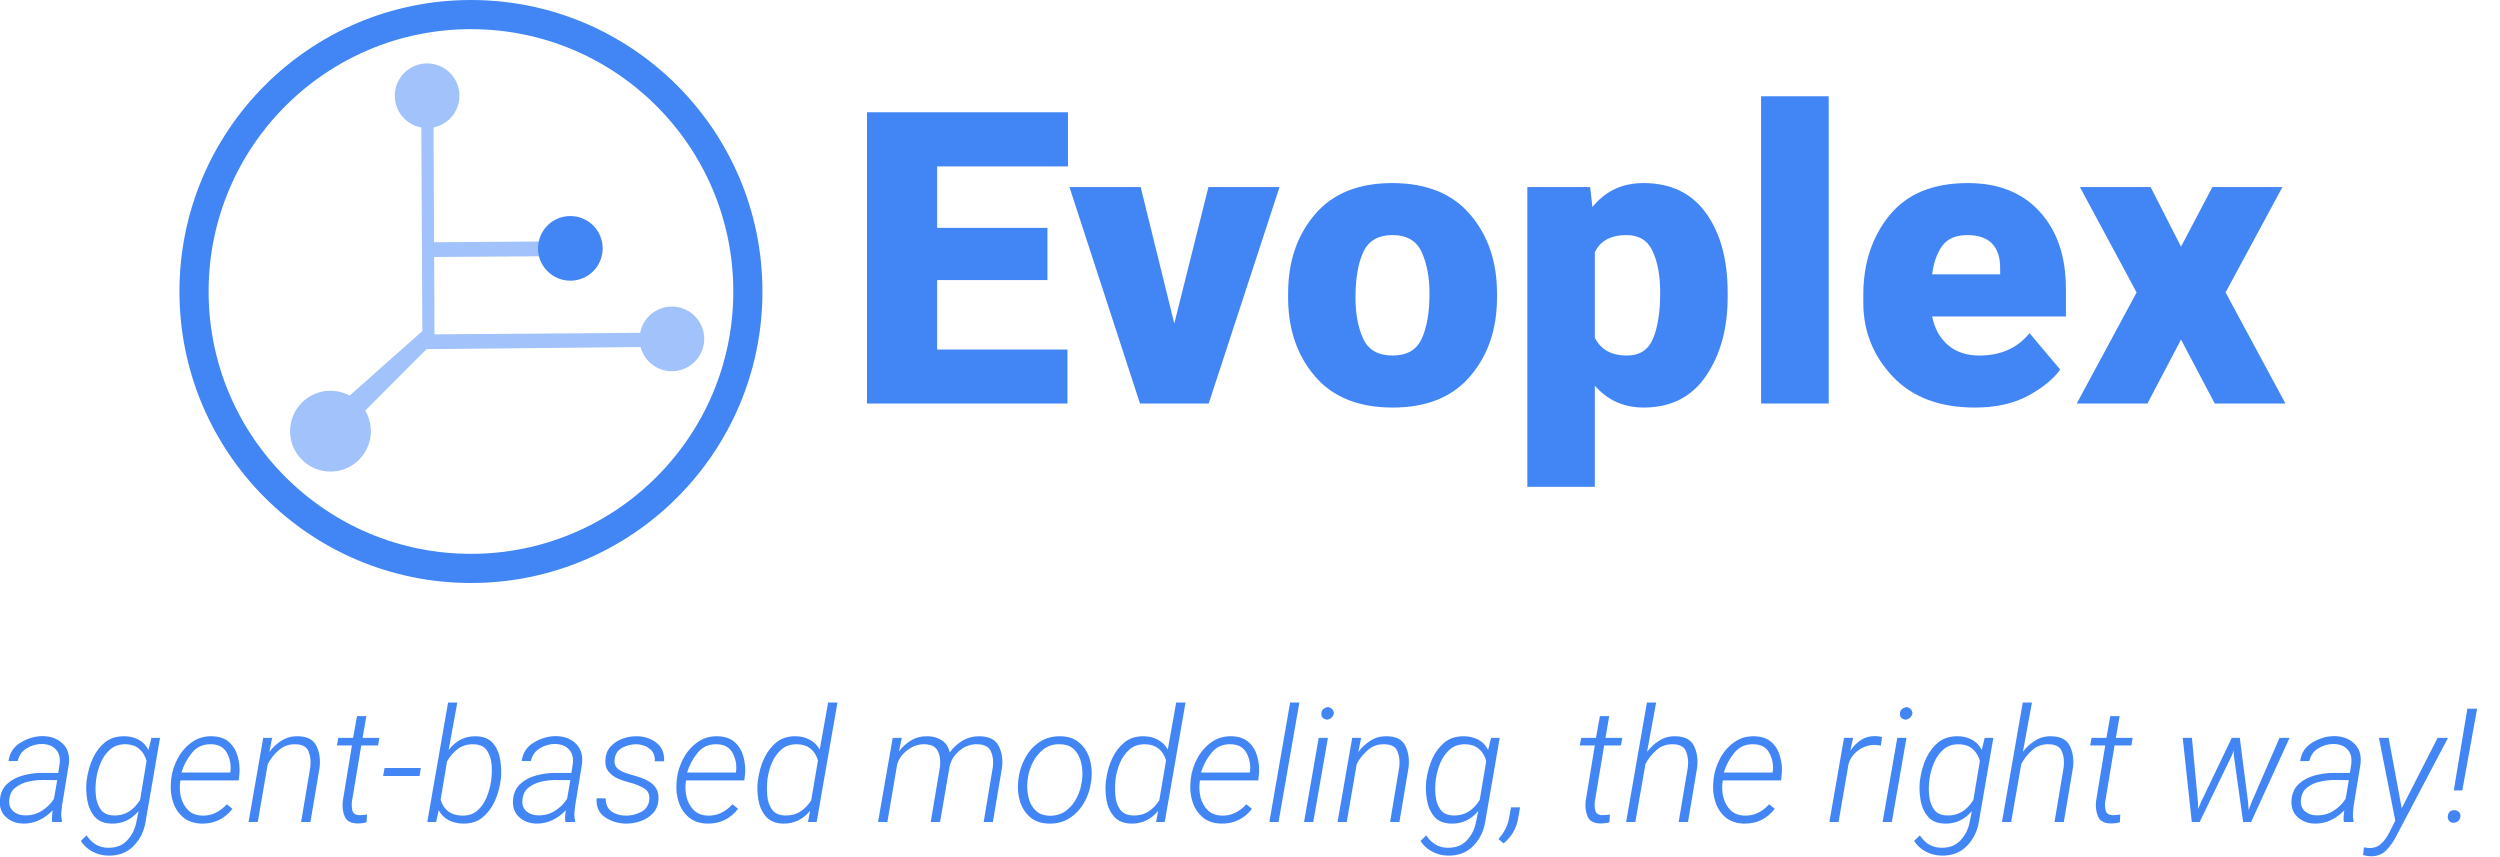
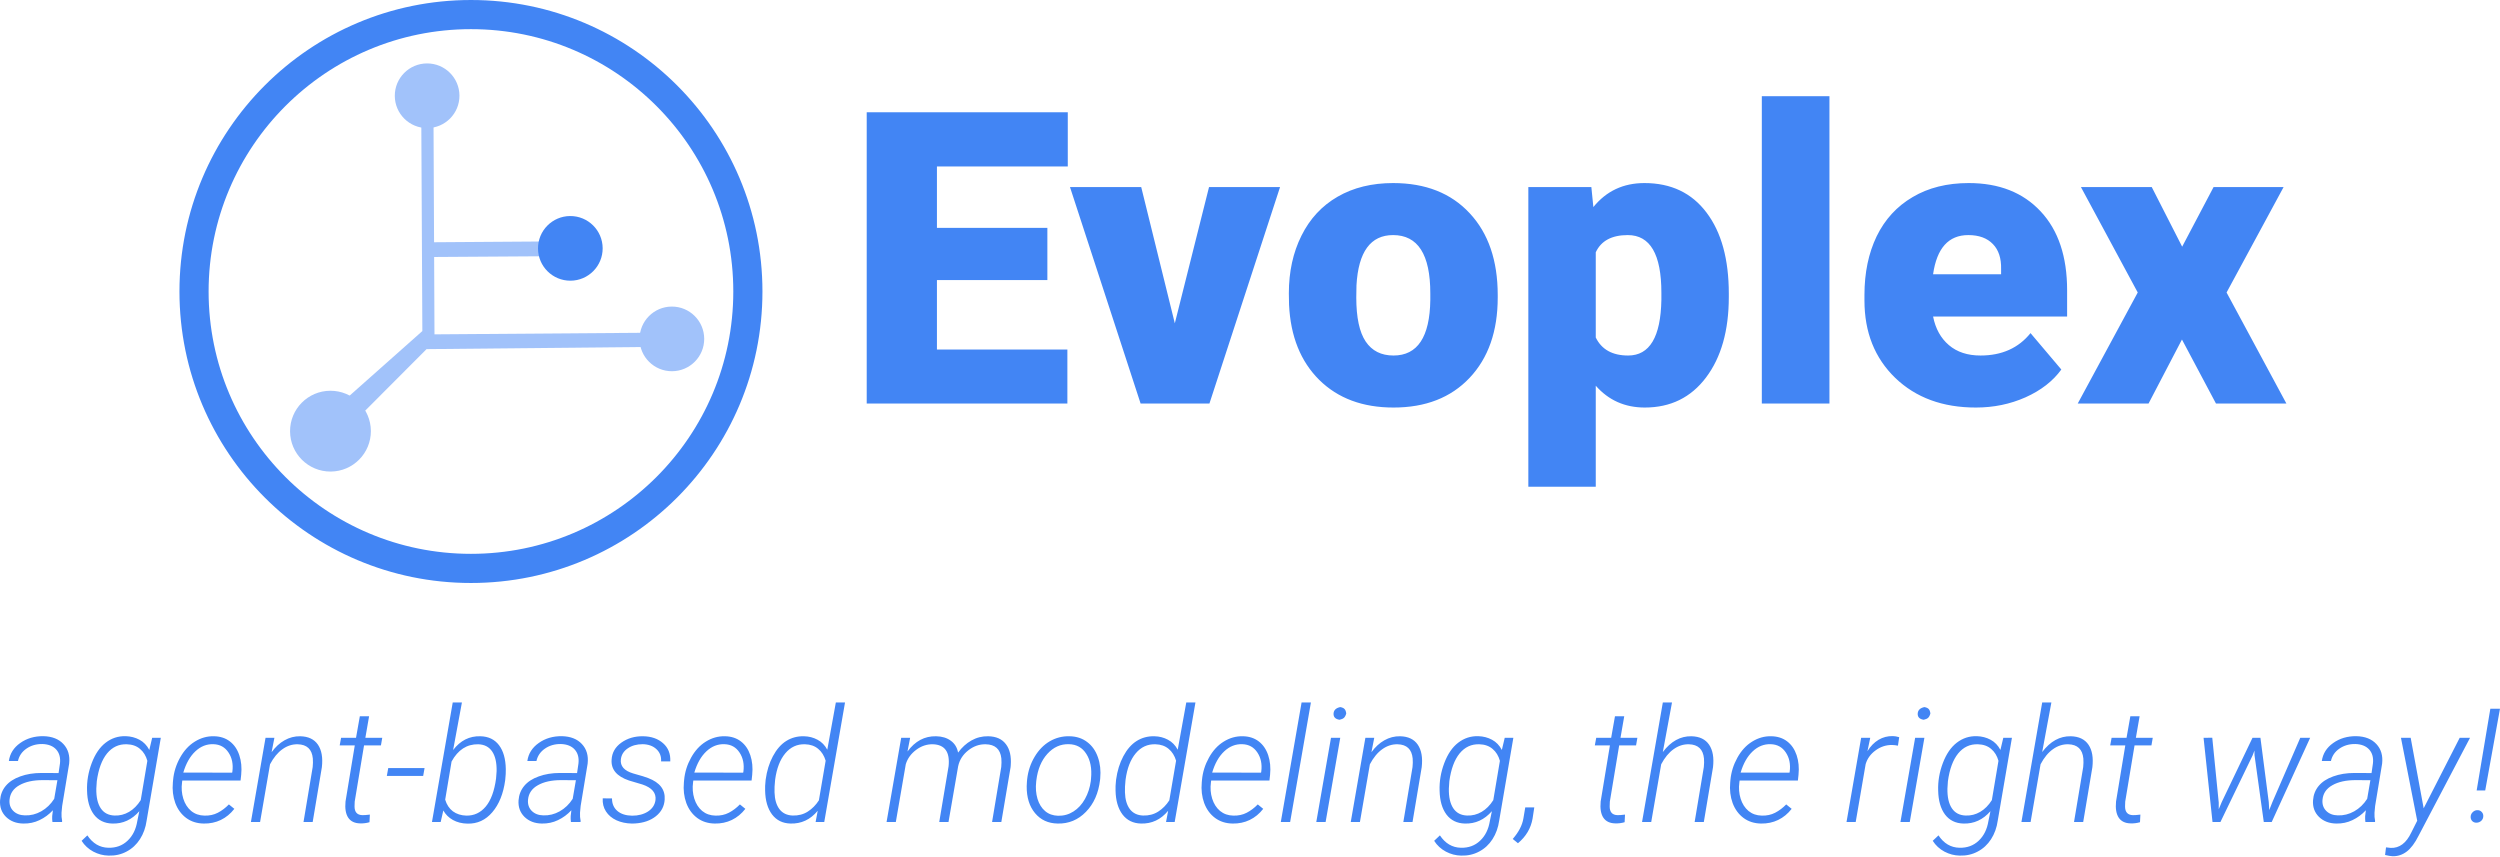
<svg xmlns="http://www.w3.org/2000/svg" viewBox="0 0 292.869 100.305" width="292.868" height="100.305">
-   <text y="59.045" x="101.367" style="line-height:25px;-inkscape-font-specification:'Roboto Medium'" font-weight="500" font-size="48" font-family="Roboto" letter-spacing="0" word-spacing="0" fill="#4285f4" stroke-width="1.4" stroke-linejoin="round" transform="translate(-2.412 -11.772)">
-     <tspan style="-inkscape-font-specification:'Roboto Heavy'" y="59.045" x="101.367" font-weight="900">Evoplex</tspan>
-   </text>
+   <g style="line-height:25px;-inkscape-font-specification:'Roboto Medium'">
+     <path d="M122.697 32.812H109.76v8.133h15.281v6.328h-23.508V13.148h23.555V19.5H109.76v7.195h12.937zm14.93 5.063l4.008-15.961h8.32l-8.273 25.359h-8.063l-8.273-25.36h8.344zm13.359-3.516q0-3.797 1.477-6.75 1.477-2.977 4.242-4.57 2.766-1.594 6.492-1.594 5.696 0 8.977 3.539 3.281 3.516 3.281 9.586v.281q0 5.93-3.304 9.422-3.282 3.469-8.907 3.469-5.414 0-8.695-3.235-3.281-3.257-3.54-8.812zm7.899.492q0 3.516 1.101 5.156 1.102 1.641 3.258 1.641 4.22 0 4.313-6.492v-.797q0-6.82-4.36-6.82-3.96 0-4.289 5.882zm43.641-.071q0 5.907-2.672 9.446-2.649 3.516-7.172 3.516-3.492 0-5.742-2.555v11.836h-7.899v-35.11h7.383l.234 2.344q2.274-2.812 5.977-2.812 4.687 0 7.289 3.469 2.602 3.445 2.602 9.492zm-7.899-.491q0-6.75-3.937-6.75-2.813 0-3.75 2.015v9.985q1.03 2.109 3.796 2.109 3.774 0 3.891-6.516zm19.688 12.984h-7.922v-36h7.922zm17.155.469q-5.835 0-9.444-3.469-3.61-3.492-3.61-9.07v-.657q0-3.89 1.43-6.867 1.453-2.976 4.219-4.594 2.765-1.64 6.562-1.64 5.344 0 8.438 3.328 3.093 3.305 3.093 9.234v3.07h-15.703q.422 2.133 1.852 3.352 1.43 1.219 3.703 1.219 3.75 0 5.86-2.625l3.609 4.266q-1.477 2.039-4.196 3.257-2.695 1.196-5.812 1.196zm-.89-20.203q-3.469 0-4.125 4.593h7.969v-.609q.047-1.898-.96-2.93-1.009-1.054-2.884-1.054zm25.055 1.359l3.68-6.984h8.203l-6.68 12.351 7.008 13.008h-8.25l-3.985-7.5-3.914 7.5h-8.296l7.03-13.008-6.655-12.351h8.296z" style="-inkscape-font-specification:'Roboto Heavy'" aria-label="Evoplex" font-weight="900" font-size="48" font-family="Roboto" letter-spacing="0" word-spacing="0" fill="#4285f4" />
+   </g>
  <g transform="translate(21.023) scale(.69072)">
    <path d="M66.481 43.431l-4.576-2.477-18.722.132-.092-20.05-2.095-4.543.199 39.655-21.689 19.256 3.193 3.07 19.208-19.261 41.912-.413-4.52-2.364-36.046.27-.058-13.12z" fill="#a1c2fa" />
    <circle cx="49.438" cy="49.438" r="46.966" fill="none" stroke="#4285f4" stroke-width="4.944" />
    <g fill-rule="evenodd">
      <path d="M41.977 10.756a5.482 5.482 0 0 0-5.455 5.51 5.482 5.482 0 0 0 5.51 5.455 5.482 5.482 0 0 0 5.455-5.51 5.482 5.482 0 0 0-5.51-5.455z" fill="#a1c2fa" />
      <path d="M66.266 36.64a5.482 5.482 0 0 0-5.455 5.51 5.482 5.482 0 0 0 5.51 5.456 5.482 5.482 0 0 0 5.455-5.51 5.482 5.482 0 0 0-5.51-5.455z" fill="#4285f4" />
      <path d="M83.489 51.995a5.482 5.482 0 0 0-5.455 5.51 5.482 5.482 0 0 0 5.51 5.455 5.482 5.482 0 0 0 5.455-5.51 5.482 5.482 0 0 0-5.51-5.455zM25.577 66.272a6.853 6.853 0 0 0-6.819 6.888 6.853 6.853 0 0 0 6.888 6.818 6.853 6.853 0 0 0 6.818-6.887 6.853 6.853 0 0 0-6.887-6.819z" fill="#a1c2fa" />
    </g>
  </g>
-   <text style="line-height:28px;-inkscape-font-specification:Lato" x="-.411" y="96.294" font-weight="400" font-size="29.333" font-family="Lato" letter-spacing="0" word-spacing="0" fill="#4285f4">
-     <tspan x="-.411" y="96.294" style="-inkscape-font-specification:'Roboto Light Italic'" font-style="italic" font-weight="300" font-size="18.667" font-family="Roboto">agent-based modeling, the right way!</tspan>
-   </text>
+   <g style="line-height:28px;-inkscape-font-specification:Lato">
+     <path d="M6.142 96.294q-.046-.346-.027-.693l.082-.683q-.684.738-1.568 1.157-.875.42-1.896.401-1.249-.018-2.032-.783-.775-.775-.693-1.942.073-.975.665-1.686.602-.72 1.705-1.112 1.103-.401 2.47-.401l2.014.01.164-1.131q.11-1.012-.437-1.623-.547-.61-1.614-.647-1.075-.018-1.877.538-.793.547-.994 1.45H1.038q.182-1.295 1.33-2.106 1.149-.82 2.717-.802 1.522.036 2.342.92.83.884.675 2.297l-.82 4.959-.074.793q-.027.492.073.975l-.018.11zm-3.227-.775q1.003.037 1.914-.474.921-.52 1.523-1.467l.373-2.178-1.74-.01q-1.66 0-2.708.593-1.048.583-1.157 1.677-.082.802.42 1.322.51.52 1.375.537zm11.813-9.279q.884.028 1.613.42.73.392 1.149 1.194l.337-1.422h1.012l-1.66 9.689q-.172 1.24-.783 2.187-.61.948-1.568 1.45-.948.51-2.114.474-.93-.019-1.778-.465-.857-.456-1.376-1.267l.674-.638q.94 1.413 2.452 1.45 1.35.036 2.252-.821.911-.848 1.148-2.315l.237-1.149q-1.313 1.504-3.163 1.45-1.385-.037-2.16-1.058-.766-1.03-.802-2.798-.055-1.632.547-3.227.601-1.595 1.631-2.388 1.04-.802 2.352-.765zm-3.39 5.287l-.055.848q-.028 1.495.52 2.315.546.811 1.612.848.912.036 1.705-.429.793-.465 1.367-1.376l.775-4.603q-.246-.884-.857-1.394-.602-.52-1.55-.547-1.394-.046-2.315 1.075-.911 1.121-1.203 3.263zm12.522 4.949q-1.184-.018-2.05-.656-.866-.647-1.276-1.75-.401-1.112-.283-2.397l.028-.31q.127-1.367.81-2.597.684-1.24 1.733-1.887 1.048-.656 2.242-.63 1.103.02 1.86.602.765.584 1.111 1.623.347 1.039.219 2.297l-.073.665h-6.827l-.027.219q-.137.993.146 1.905.282.902.92 1.44.647.529 1.55.547.875.027 1.577-.337.701-.365 1.294-.976l.638.52q-.666.857-1.586 1.303-.912.438-2.005.42zm1.15-9.296q-1.186-.046-2.125.838-.938.884-1.412 2.488l5.724.01.027-.137q.164-1.294-.456-2.224-.62-.939-1.759-.975zm7.136-.748l-.328 1.686q.656-.911 1.513-1.394.866-.492 1.85-.474 1.422.036 2.069.993t.456 2.634l-1.076 6.417h-1.075l1.075-6.435q.055-.52.018-1.002-.154-1.623-1.768-1.668-.957-.019-1.786.574-.83.583-1.459 1.768l-1.166 6.763h-1.076l1.714-9.862zm11.092-2.525l-.437 2.525h1.978l-.155.893h-1.978l-1.094 6.581-.018.565q0 .994.911 1.021.283.01.884-.064l-.045.893q-.538.155-1.094.137-.957-.018-1.394-.665-.438-.656-.32-1.896l1.085-6.572h-1.768l.164-.893h1.75l.447-2.525zm6.335 6.991h-4.257l.165-.92h4.256zm9.607.511q-.32 2.351-1.504 3.737-1.176 1.385-2.917 1.34-.966-.019-1.704-.429-.73-.41-1.121-1.112l-.31 1.35h-1.021l2.433-14h1.076l-1.03 5.568q1.267-1.668 3.2-1.613 1.412.036 2.178 1.048.765 1.012.793 2.798.009.584-.055 1.121zm-1.067-.21l.064-.866q.027-1.485-.52-2.297-.546-.81-1.63-.847-1.997-.037-3.127 2.023l-.748 4.466q.265.884.903 1.367.647.474 1.567.502 1.359.027 2.27-1.048.92-1.085 1.221-3.3zm8.769 5.095q-.046-.346-.028-.693l.082-.683q-.683.738-1.567 1.157-.875.42-1.896.401-1.249-.018-2.033-.783-.775-.775-.693-1.942.073-.975.666-1.686.601-.72 1.704-1.112 1.103-.401 2.47-.401l2.015.01.164-1.131q.109-1.012-.438-1.623-.547-.61-1.613-.647-1.076-.018-1.878.538-.793.547-.993 1.45h-1.067q.183-1.295 1.331-2.106 1.149-.82 2.716-.802 1.522.036 2.343.92.83.884.674 2.297l-.82 4.959-.073.793q-.027.492.073.975l-.018.11zm-3.227-.775q1.003.037 1.914-.474.92-.52 1.522-1.467l.374-2.178-1.741-.01q-1.659 0-2.707.593-1.048.583-1.158 1.677-.082.802.42 1.322.51.52 1.376.537zm13.135-1.795q.145-1.258-1.532-1.823l-1.568-.465q-2.16-.73-2.042-2.434.064-1.23 1.13-1.996 1.076-.774 2.553-.756 1.449.018 2.351.82.903.793.839 2.124h-1.076q.055-.884-.556-1.44-.601-.556-1.604-.574-1.039 0-1.75.492-.71.483-.802 1.285-.137 1.176 1.44 1.65l1.14.328.61.21q2.06.774 1.942 2.524-.073 1.185-1.03 1.95-.948.757-2.452.848l-.374.01q-.993-.019-1.795-.383-.803-.374-1.23-1.04-.43-.665-.375-1.53l1.085.008q0 .93.629 1.468.629.538 1.732.556 1.093 0 1.86-.492.765-.502.874-1.34zm6.935 2.752q-1.185-.018-2.05-.656-.866-.647-1.277-1.75-.4-1.112-.282-2.397l.027-.31q.128-1.367.811-2.597.684-1.24 1.732-1.887 1.048-.656 2.242-.63 1.103.02 1.86.602.765.584 1.112 1.623.346 1.039.219 2.297l-.073.665h-6.827l-.028.219q-.136.993.146 1.905.283.902.92 1.44.648.529 1.55.547.875.027 1.577-.337.702-.365 1.294-.976l.638.52q-.665.857-1.585 1.303-.912.438-2.006.42zm1.149-9.296q-1.185-.046-2.124.838-.939.884-1.413 2.488l5.724.01.028-.137q.164-1.294-.456-2.224-.62-.939-1.76-.975zm4.821 4.156q.21-1.55.848-2.744.638-1.203 1.559-1.786.93-.583 2.078-.556.875.018 1.595.41.72.383 1.14 1.167l1.002-5.533h1.075l-2.433 14h-1.012l.246-1.312q-1.285 1.55-3.19 1.494-1.376-.036-2.16-1.066-.775-1.039-.811-2.789-.019-.565.045-1.094zm1.094.182q-.073.61-.055 1.303.037 1.25.575 1.97.547.71 1.55.747 1.01.027 1.776-.465.766-.492 1.295-1.313l.793-4.648q-.265-.884-.875-1.386-.602-.51-1.54-.537-1.386-.046-2.316 1.066-.92 1.103-1.185 3.072zm15.832-5.086l-.31 1.604q1.331-1.823 3.345-1.786 1.04.018 1.723.52.693.5.857 1.394.674-.92 1.567-1.422.903-.51 1.96-.492 1.404.027 2.078.93.684.893.565 2.479l-.018.21-1.085 6.425h-1.084l1.075-6.444q.055-.538.01-1.02-.183-1.614-1.842-1.641-1.112-.019-2.05.729-.93.738-1.167 1.85l-1.13 6.526h-1.085l1.094-6.526q.264-2.516-1.85-2.58-1.049-.018-1.951.657-.902.674-1.212 1.677l-1.167 6.772h-1.085l1.714-9.862zm13.709 4.84q.164-1.431.874-2.616.711-1.194 1.769-1.814 1.066-.62 2.306-.592 1.221.018 2.078.674.866.647 1.258 1.778.4 1.12.273 2.488l-.018.173q-.274 2.333-1.659 3.746-1.376 1.413-3.309 1.367-1.658-.027-2.652-1.22-.993-1.195-.975-3.155l.027-.52zm1.057.31q-.119 1.085.155 2.005.282.912.893 1.431.61.52 1.522.547.984.018 1.796-.501.82-.52 1.349-1.468.528-.948.683-2.096l.027-.3q.165-1.76-.546-2.872-.702-1.121-2.042-1.148-1.458-.046-2.525 1.13-1.057 1.166-1.294 3.108zm9.36-.246q.21-1.55.848-2.744.638-1.203 1.559-1.786.93-.583 2.078-.556.875.018 1.595.41.72.383 1.14 1.167l1.002-5.533h1.075l-2.433 14h-1.012l.246-1.312q-1.285 1.55-3.19 1.494-1.376-.036-2.16-1.066-.775-1.039-.811-2.789-.019-.565.045-1.094zm1.094.182q-.073.61-.055 1.303.037 1.25.575 1.97.547.71 1.55.747 1.01.027 1.777-.465.765-.492 1.294-1.313l.793-4.648q-.265-.884-.875-1.386-.602-.51-1.54-.537-1.386-.046-2.316 1.066-.92 1.103-1.185 3.072zm12.551 4.958q-1.185-.018-2.05-.656-.867-.647-1.277-1.75-.4-1.112-.282-2.397l.027-.31q.128-1.367.811-2.597.684-1.24 1.732-1.887 1.048-.656 2.242-.63 1.103.02 1.86.602.765.584 1.111 1.623.347 1.039.22 2.297l-.074.665h-6.827l-.027.219q-.137.993.146 1.905.283.902.92 1.44.648.529 1.55.547.875.027 1.577-.337.702-.365 1.294-.976l.638.52q-.665.857-1.586 1.303-.911.438-2.005.42zm1.148-9.296q-1.184-.046-2.123.838-.94.884-1.413 2.488l5.724.01.027-.137q.164-1.294-.456-2.224-.62-.939-1.759-.975zm5.597 9.114h-1.094l2.434-14h1.093zm4.156 0h-1.094l1.723-9.862h1.085zm.93-12.715q.045-.592.784-.747.355.064.5.228.156.155.201.52-.09.346-.264.51-.173.155-.52.228-.738-.11-.701-.739zm4.767 2.853l-.329 1.686q.657-.911 1.514-1.394.865-.492 1.85-.474 1.422.036 2.069.993t.456 2.634l-1.076 6.417h-1.076l1.076-6.435q.055-.52.018-1.002-.155-1.623-1.768-1.668-.957-.019-1.787.574-.829.583-1.458 1.768l-1.167 6.763h-1.075l1.714-9.862zm12.186-.192q.884.028 1.613.42.73.392 1.149 1.194l.337-1.422h1.011l-1.658 9.689q-.174 1.24-.784 2.187-.61.948-1.568 1.45-.948.51-2.115.474-.93-.019-1.777-.465-.857-.456-1.376-1.267l.674-.638q.94 1.413 2.452 1.45 1.35.036 2.251-.821.912-.848 1.149-2.315l.237-1.149q-1.313 1.504-3.163 1.45-1.385-.037-2.16-1.058-.766-1.03-.802-2.798-.055-1.632.547-3.227.601-1.595 1.631-2.388 1.04-.802 2.352-.765zm-3.39 5.287l-.056.848q-.027 1.495.52 2.315.547.811 1.613.848.912.036 1.705-.429.793-.465 1.367-1.376l.775-4.603q-.246-.884-.857-1.394-.602-.52-1.55-.547-1.394-.046-2.315 1.075-.911 1.121-1.203 3.263zm8.038 7.255l-.61-.5q1.048-1.204 1.248-2.407l.219-1.294h1.057l-.2 1.312q-.301 1.714-1.714 2.89zm12.451-14.875l-.438 2.525h1.978l-.155.893h-1.978l-1.093 6.581-.019.565q0 .994.912 1.021.282.01.884-.064l-.046.893q-.537.155-1.093.137-.957-.018-1.395-.665-.437-.656-.319-1.896l1.085-6.572h-1.769l.165-.893h1.75l.446-2.525zm4.521 4.193q1.421-1.887 3.354-1.85 1.422.036 2.069.993t.456 2.634l-1.076 6.417h-1.076l1.076-6.435q.055-.52.018-1.002-.155-1.623-1.768-1.668-.957-.019-1.786.574-.83.583-1.459 1.768l-1.167 6.763h-1.075l2.434-14h1.075zm11.502 8.376q-1.185-.018-2.05-.656-.866-.647-1.277-1.75-.4-1.112-.282-2.397l.027-.31q.128-1.367.811-2.597.684-1.24 1.732-1.887 1.048-.656 2.242-.63 1.103.02 1.86.602.765.584 1.112 1.623.346 1.039.218 2.297l-.072.665h-6.827l-.028.219q-.136.993.146 1.905.283.902.92 1.44.648.529 1.55.547.875.027 1.577-.337.702-.365 1.294-.976l.638.52q-.665.857-1.586 1.303-.911.438-2.005.42zm1.149-9.296q-1.185-.046-2.124.838-.939.884-1.413 2.488l5.724.01.027-.137q.165-1.294-.455-2.224-.62-.939-1.76-.975zm14.893.173q-.356-.073-.72-.082-1.04 0-1.905.638-.866.629-1.158 1.604l-1.166 6.781h-1.076l1.714-9.862h1.066L218.767 88q.538-.875 1.294-1.33.766-.457 1.677-.438.32 0 .748.127zm1.385 8.941h-1.093l1.722-9.862h1.085zm.93-12.715q.046-.592.784-.747.355.064.501.228.155.155.2.52-.09.346-.264.51-.173.155-.52.228-.737-.11-.701-.739zm6.927 2.661q.884.028 1.613.42.73.392 1.149 1.194l.337-1.422h1.012l-1.66 9.689q-.172 1.24-.783 2.187-.61.948-1.568 1.45-.948.51-2.114.474-.93-.019-1.778-.465-.856-.456-1.376-1.267l.675-.638q.938 1.413 2.451 1.45 1.35.036 2.252-.821.911-.848 1.148-2.315l.237-1.149q-1.312 1.504-3.163 1.45-1.385-.037-2.16-1.058-.765-1.03-.802-2.798-.055-1.632.547-3.227.602-1.595 1.632-2.388 1.039-.802 2.351-.765zm-3.39 5.287l-.055.848q-.028 1.495.52 2.315.546.811 1.613.848.911.036 1.704-.429.793-.465 1.367-1.376l.775-4.603q-.246-.884-.857-1.394-.601-.52-1.55-.547-1.394-.046-2.314 1.075-.912 1.121-1.204 3.263zm11.046-3.427q1.422-1.887 3.354-1.85 1.422.036 2.07.993.647.957.455 2.634l-1.075 6.417h-1.076l1.076-6.435q.054-.52.018-1.002-.155-1.623-1.768-1.668-.957-.019-1.787.574-.83.583-1.458 1.768l-1.167 6.763h-1.075l2.433-14h1.076zm11.412-4.193l-.438 2.525h1.978l-.155.893h-1.978l-1.093 6.581-.019.565q0 .994.912 1.021.282.01.884-.064l-.046.893q-.537.155-1.093.137-.957-.018-1.395-.665-.437-.656-.319-1.896l1.085-6.572h-1.769l.165-.893h1.75l.446-2.525zm9.27 10.118v.774l.355-.847 3.6-7.52h.93l.975 7.538.055.93.373-.94 3.263-7.528h1.158l-4.503 9.862h-.93l-1.084-7.82-.009-.547-.21.556-3.773 7.811h-.93l-1.048-9.862 1.02-.009zm17.18 2.269q-.045-.346-.027-.693l.082-.683q-.684.738-1.568 1.157-.875.42-1.896.401-1.248-.018-2.032-.783-.775-.775-.693-1.942.073-.975.666-1.686.601-.72 1.704-1.112 1.103-.401 2.47-.401l2.014.01.164-1.131q.11-1.012-.437-1.623-.547-.61-1.613-.647-1.076-.018-1.878.538-.793.547-.993 1.45h-1.067q.182-1.295 1.33-2.106 1.15-.82 2.717-.802 1.522.036 2.342.92.83.884.675 2.297l-.82 4.959-.073.793q-.028.492.073.975l-.019.11zm-3.226-.775q1.002.037 1.914-.474.92-.52 1.522-1.467l.374-2.178-1.741-.01q-1.66 0-2.707.593-1.048.583-1.158 1.677-.082.802.42 1.322.51.52 1.376.537zm10.053-.829l4.22-8.258h1.212l-6.015 11.448q-.666 1.33-1.413 1.887-.738.556-1.65.538-.346-.019-.875-.146l.11-.893.547.063q1.53.064 2.415-1.804l.693-1.377-1.905-9.716h1.139zm7.21-2.087h-1.003l1.604-9.58h1.13zm-1.705 3.053q.019-.31.256-.529.236-.218.519-.218.32-.01.52.21.21.218.182.537-.018.3-.246.51-.228.201-.538.21-.31.01-.51-.191-.2-.21-.183-.529z" style="-inkscape-font-specification:'Roboto Light Italic'" aria-label="agent-based modeling, the right way!" font-weight="300" font-size="18.667" font-family="Roboto" letter-spacing="0" word-spacing="0" fill="#4285f4" font-style="italic" />
+   </g>
</svg>
